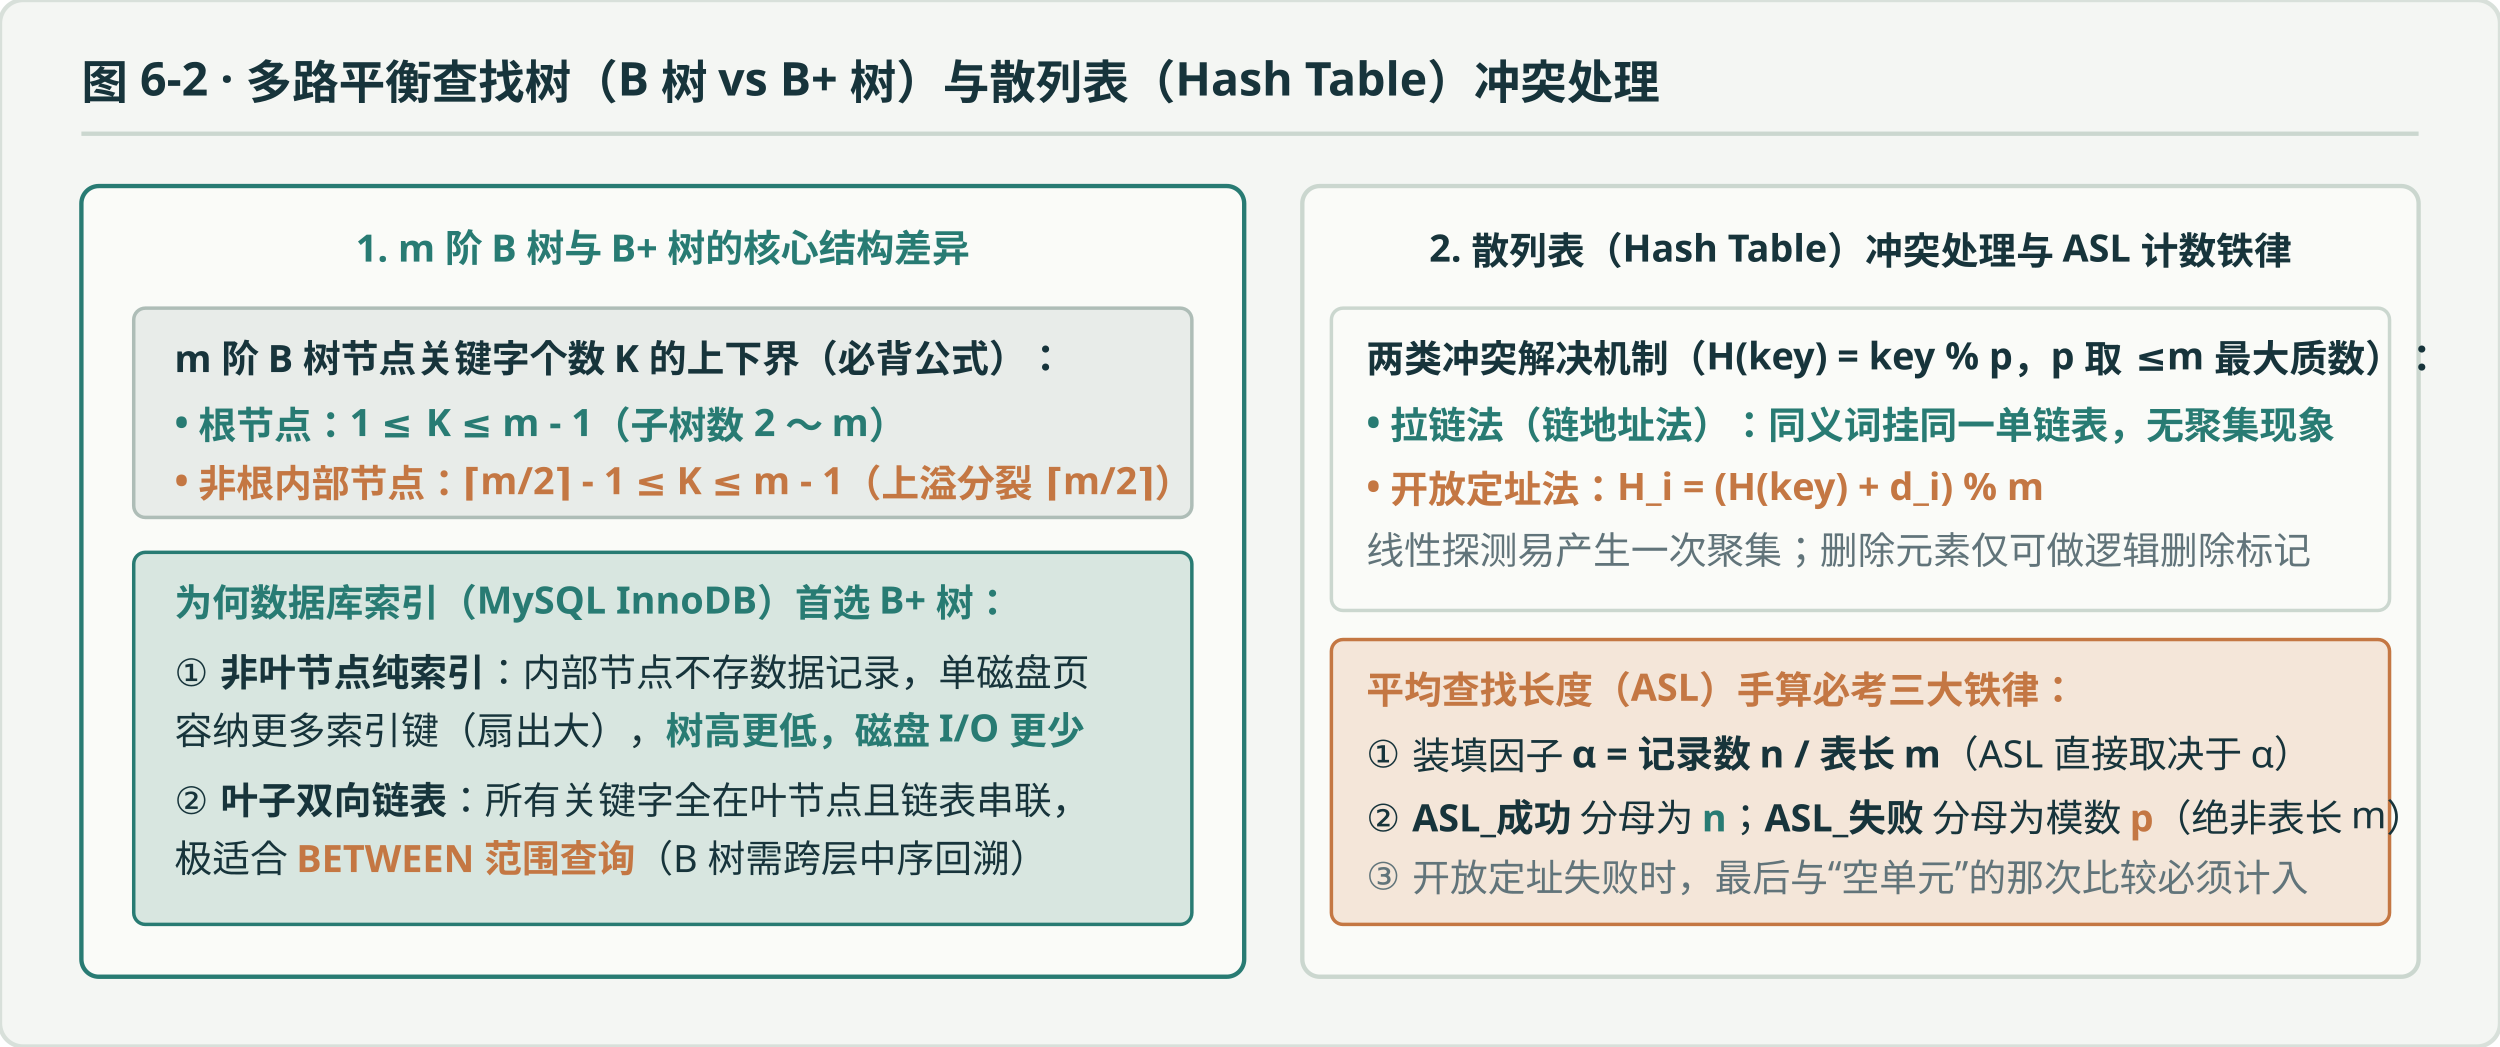
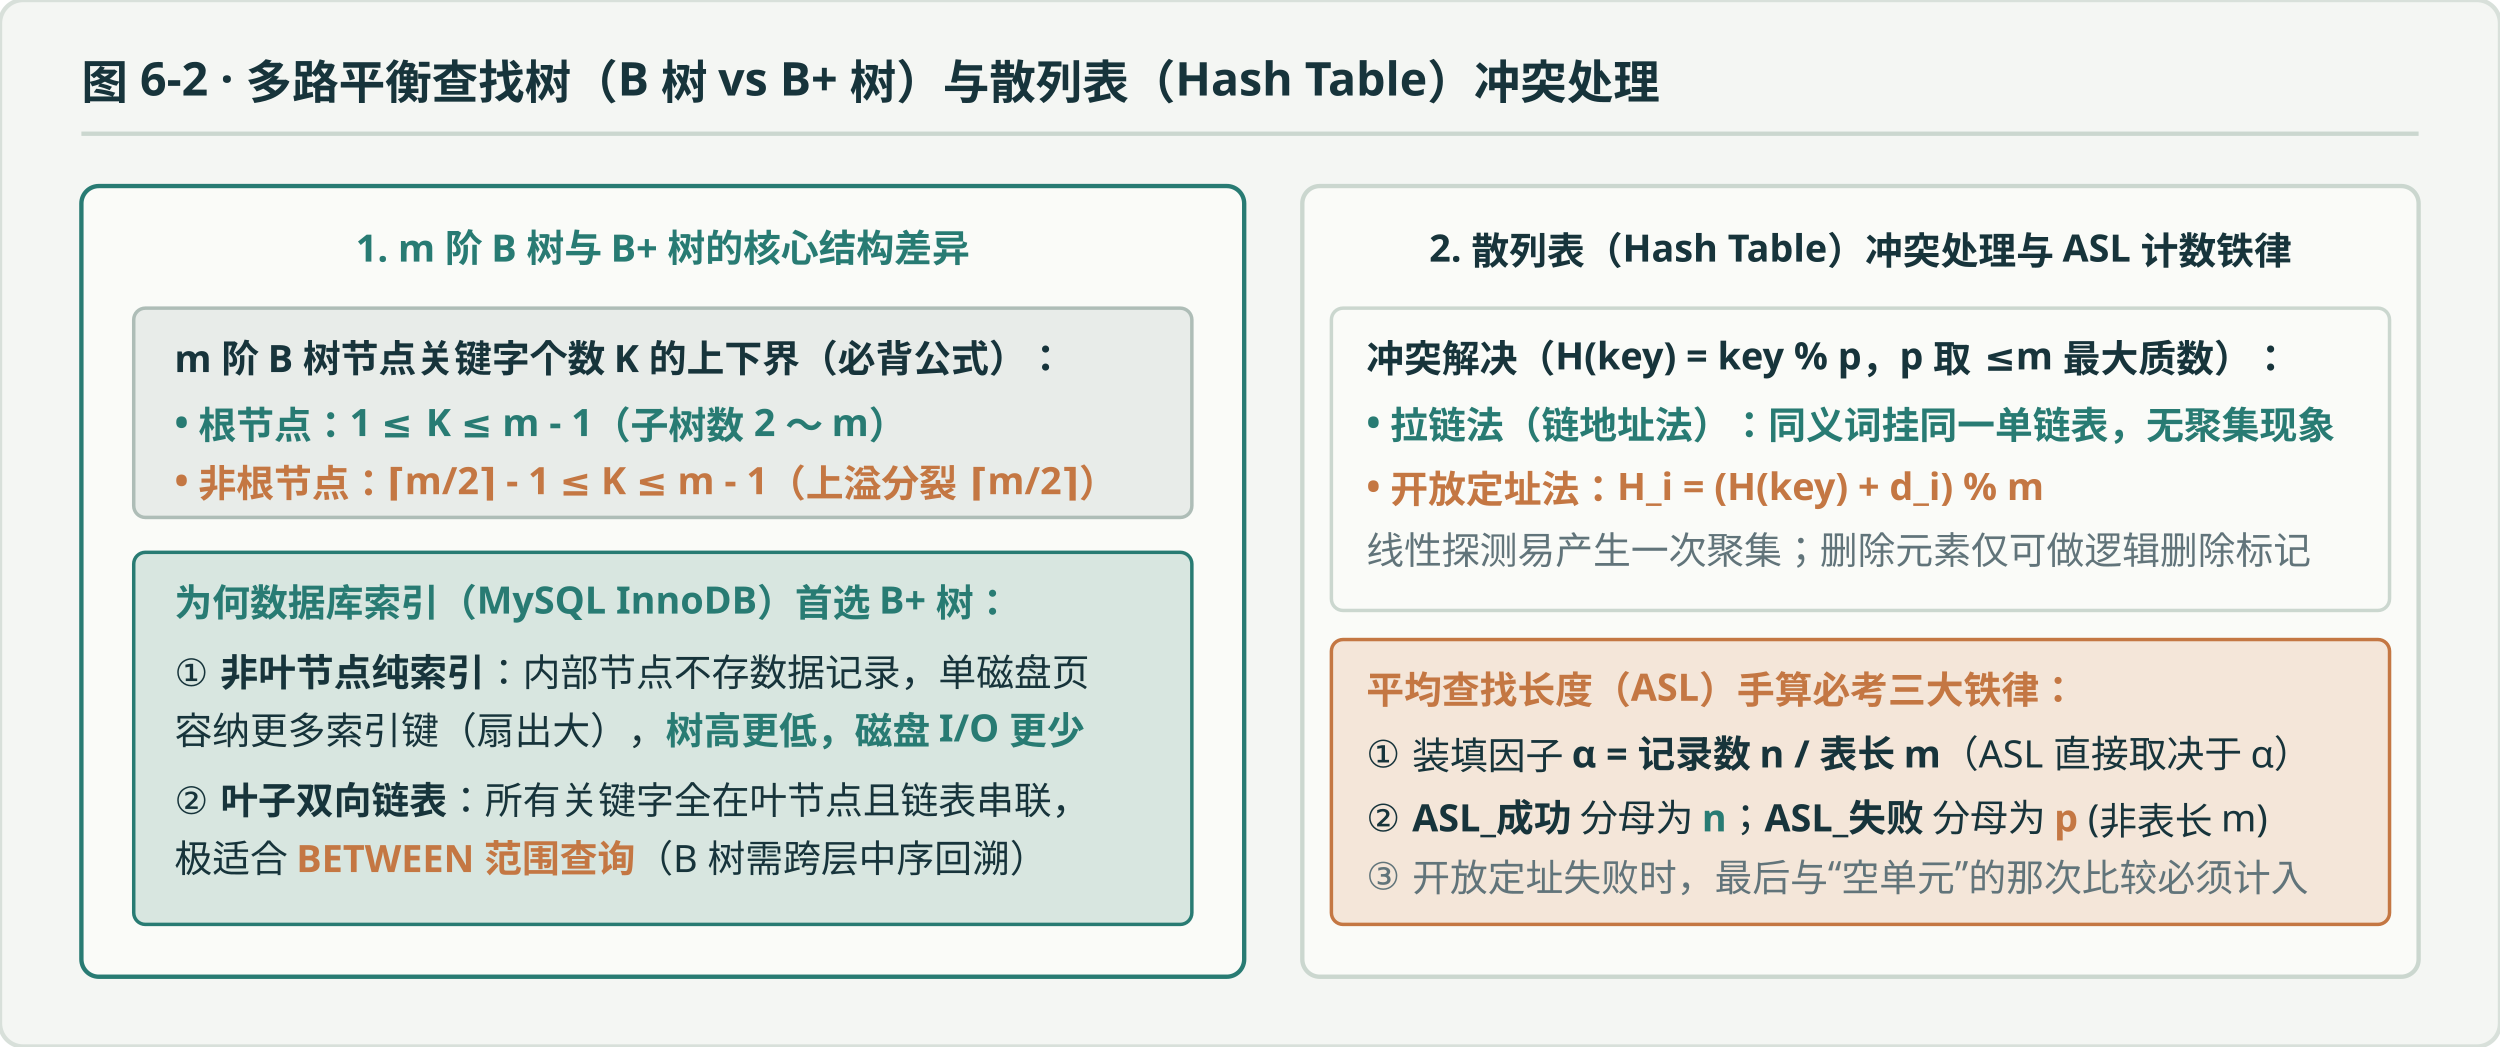
<svg xmlns="http://www.w3.org/2000/svg" width="860" height="360" viewBox="0 0 860 360" role="img" aria-label="B树与B+树结构对比及散列表冲突处理与ASL规则">
  <rect width="860" height="360" rx="8" fill="#F4F6F3" stroke="#D8E0DA" stroke-width="1.5" />
  <text x="28" y="34" fill="#17343B" font-family="'Microsoft YaHei','Noto Sans SC',sans-serif" font-size="16" font-weight="700">图 6-2 · 多路平衡查找树（B 树 vs B+ 树）与散列表（Hash Table）冲突处理</text>
  <line x1="28" y1="46" x2="832" y2="46" stroke="#CBD7CF" stroke-width="1.5" />
  <g font-family="'Microsoft YaHei','Noto Sans SC',sans-serif" font-size="13">
    <rect x="28" y="64" width="400" height="272" rx="6" fill="#FAFBF8" stroke="#287B73" stroke-width="1.5" />
    <text x="228" y="90" fill="#287B73" font-weight="700" text-anchor="middle">1. m 阶 B 树与 B+ 树的核心结构差异</text>
    <rect x="46" y="106" width="364" height="72" rx="4" fill="#E8ECE9" stroke="#AEBDB7" stroke-width="1.2" />
    <text x="60" y="128" fill="#17343B" font-weight="700">m 阶 B 树节点关键字个数 K 的上下界（必背公式）：</text>
    <text x="60" y="150" fill="#287B73" font-weight="700">• 根节点：1 ≤ K ≤ m - 1（子树数 2 ～ m）</text>
-     <text x="60" y="170" fill="#C47743" font-weight="700">• 非根内部节点：⌈m/2⌉ - 1 ≤ K ≤ m - 1（上溢分裂 ⌈m/2⌉）</text>
+     <text x="60" y="170" fill="#C47743" font-weight="700">• 非根节点：⌈m/2⌉ - 1 ≤ K ≤ m - 1（上溢分裂 ⌈m/2⌉）</text>
    <rect x="46" y="190" width="364" height="128" rx="4" fill="#D8E6E0" stroke="#287B73" stroke-width="1.2" />
    <text x="60" y="212" fill="#287B73" font-weight="700">为何数据库索引（MySQL InnoDB）首选 B+ 树：</text>
    <text x="60" y="236" fill="#17343B">① <tspan font-weight="700">非叶节点纯索引</tspan>：内部节点不存数据记录，单磁盘页</text>
    <text x="60" y="256" fill="#17343B">   容纳更多索引键（扇出大），<tspan font-weight="700" fill="#287B73">树高更低，磁盘 I/O 更少</tspan>
    </text>
    <text x="60" y="280" fill="#17343B">② <tspan font-weight="700">叶子双向链表</tspan>：所有关键字全在叶节点且链表串联，</text>
    <text x="60" y="300" fill="#17343B">   极适合 <tspan font-weight="700" fill="#C47743">BETWEEN 范围查询</tspan>（B 树需跨层中序回溯）</text>
    <rect x="448" y="64" width="384" height="272" rx="6" fill="#FAFBF8" stroke="#CBD7CF" stroke-width="1.5" />
    <text x="640" y="90" fill="#17343B" font-weight="700" text-anchor="middle">2. 散列表（Hash Table）冲突处理与 ASL 计数铁律</text>
    <rect x="458" y="106" width="364" height="104" rx="4" fill="#FAFBF8" stroke="#CBD7CF" stroke-width="1.2" />
-     <text x="470" y="128" fill="#17343B" font-weight="700">两类冲突解决机制（H(key) = key % p，p 取 ≤m 最大质数）：</text>
+     <text x="470" y="128" fill="#17343B" font-weight="700">冲突解决（H(key) = key % p，p 取 ≤m 最大质数）：</text>
    <text x="470" y="150" fill="#287B73" font-weight="700">• 拉链法（链地址法）：同义词挂同一单链表，无聚集现象</text>
    <text x="470" y="172" fill="#C47743" font-weight="700">• 开放定址法：H_i = (H(key) + d_i) % m</text>
    <text x="470" y="194" fill="#61747A">  线性探测易产生一次聚集；删除元素仅可做逻辑删除标记</text>
    <rect x="458" y="220" width="364" height="98" rx="4" fill="#F4E6D9" stroke="#C47743" stroke-width="1.2" />
    <text x="470" y="242" fill="#C47743" font-weight="700">平均查找长度（ASL）手算必考三大铁律：</text>
    <text x="470" y="264" fill="#17343B">① 装填因子 <tspan font-weight="700">α = 记录数 n / 表长 m</tspan>（ASL 直接取决于 α）</text>
-     <text x="470" y="286" fill="#17343B">② <tspan font-weight="700">ASL_成功</tspan> 分母为 <tspan font-weight="700" fill="#287B73">n</tspan>；<tspan font-weight="700">ASL_失败</tspan> 分母为模数 <tspan font-weight="700" fill="#C47743">p</tspan>（绝非表长 m）</text>
+     <text x="470" y="286" fill="#17343B">② <tspan font-weight="700">ASL_成功</tspan> 分母为 <tspan font-weight="700" fill="#287B73">n</tspan>；<tspan font-weight="700">ASL_失败</tspan> 分母为 <tspan font-weight="700" fill="#C47743">p</tspan> (非表长 m)</text>
    <text x="470" y="306" fill="#61747A">③ 开放定址失败时，最后与“空单元”的那次比较必须计入</text>
  </g>
</svg>
